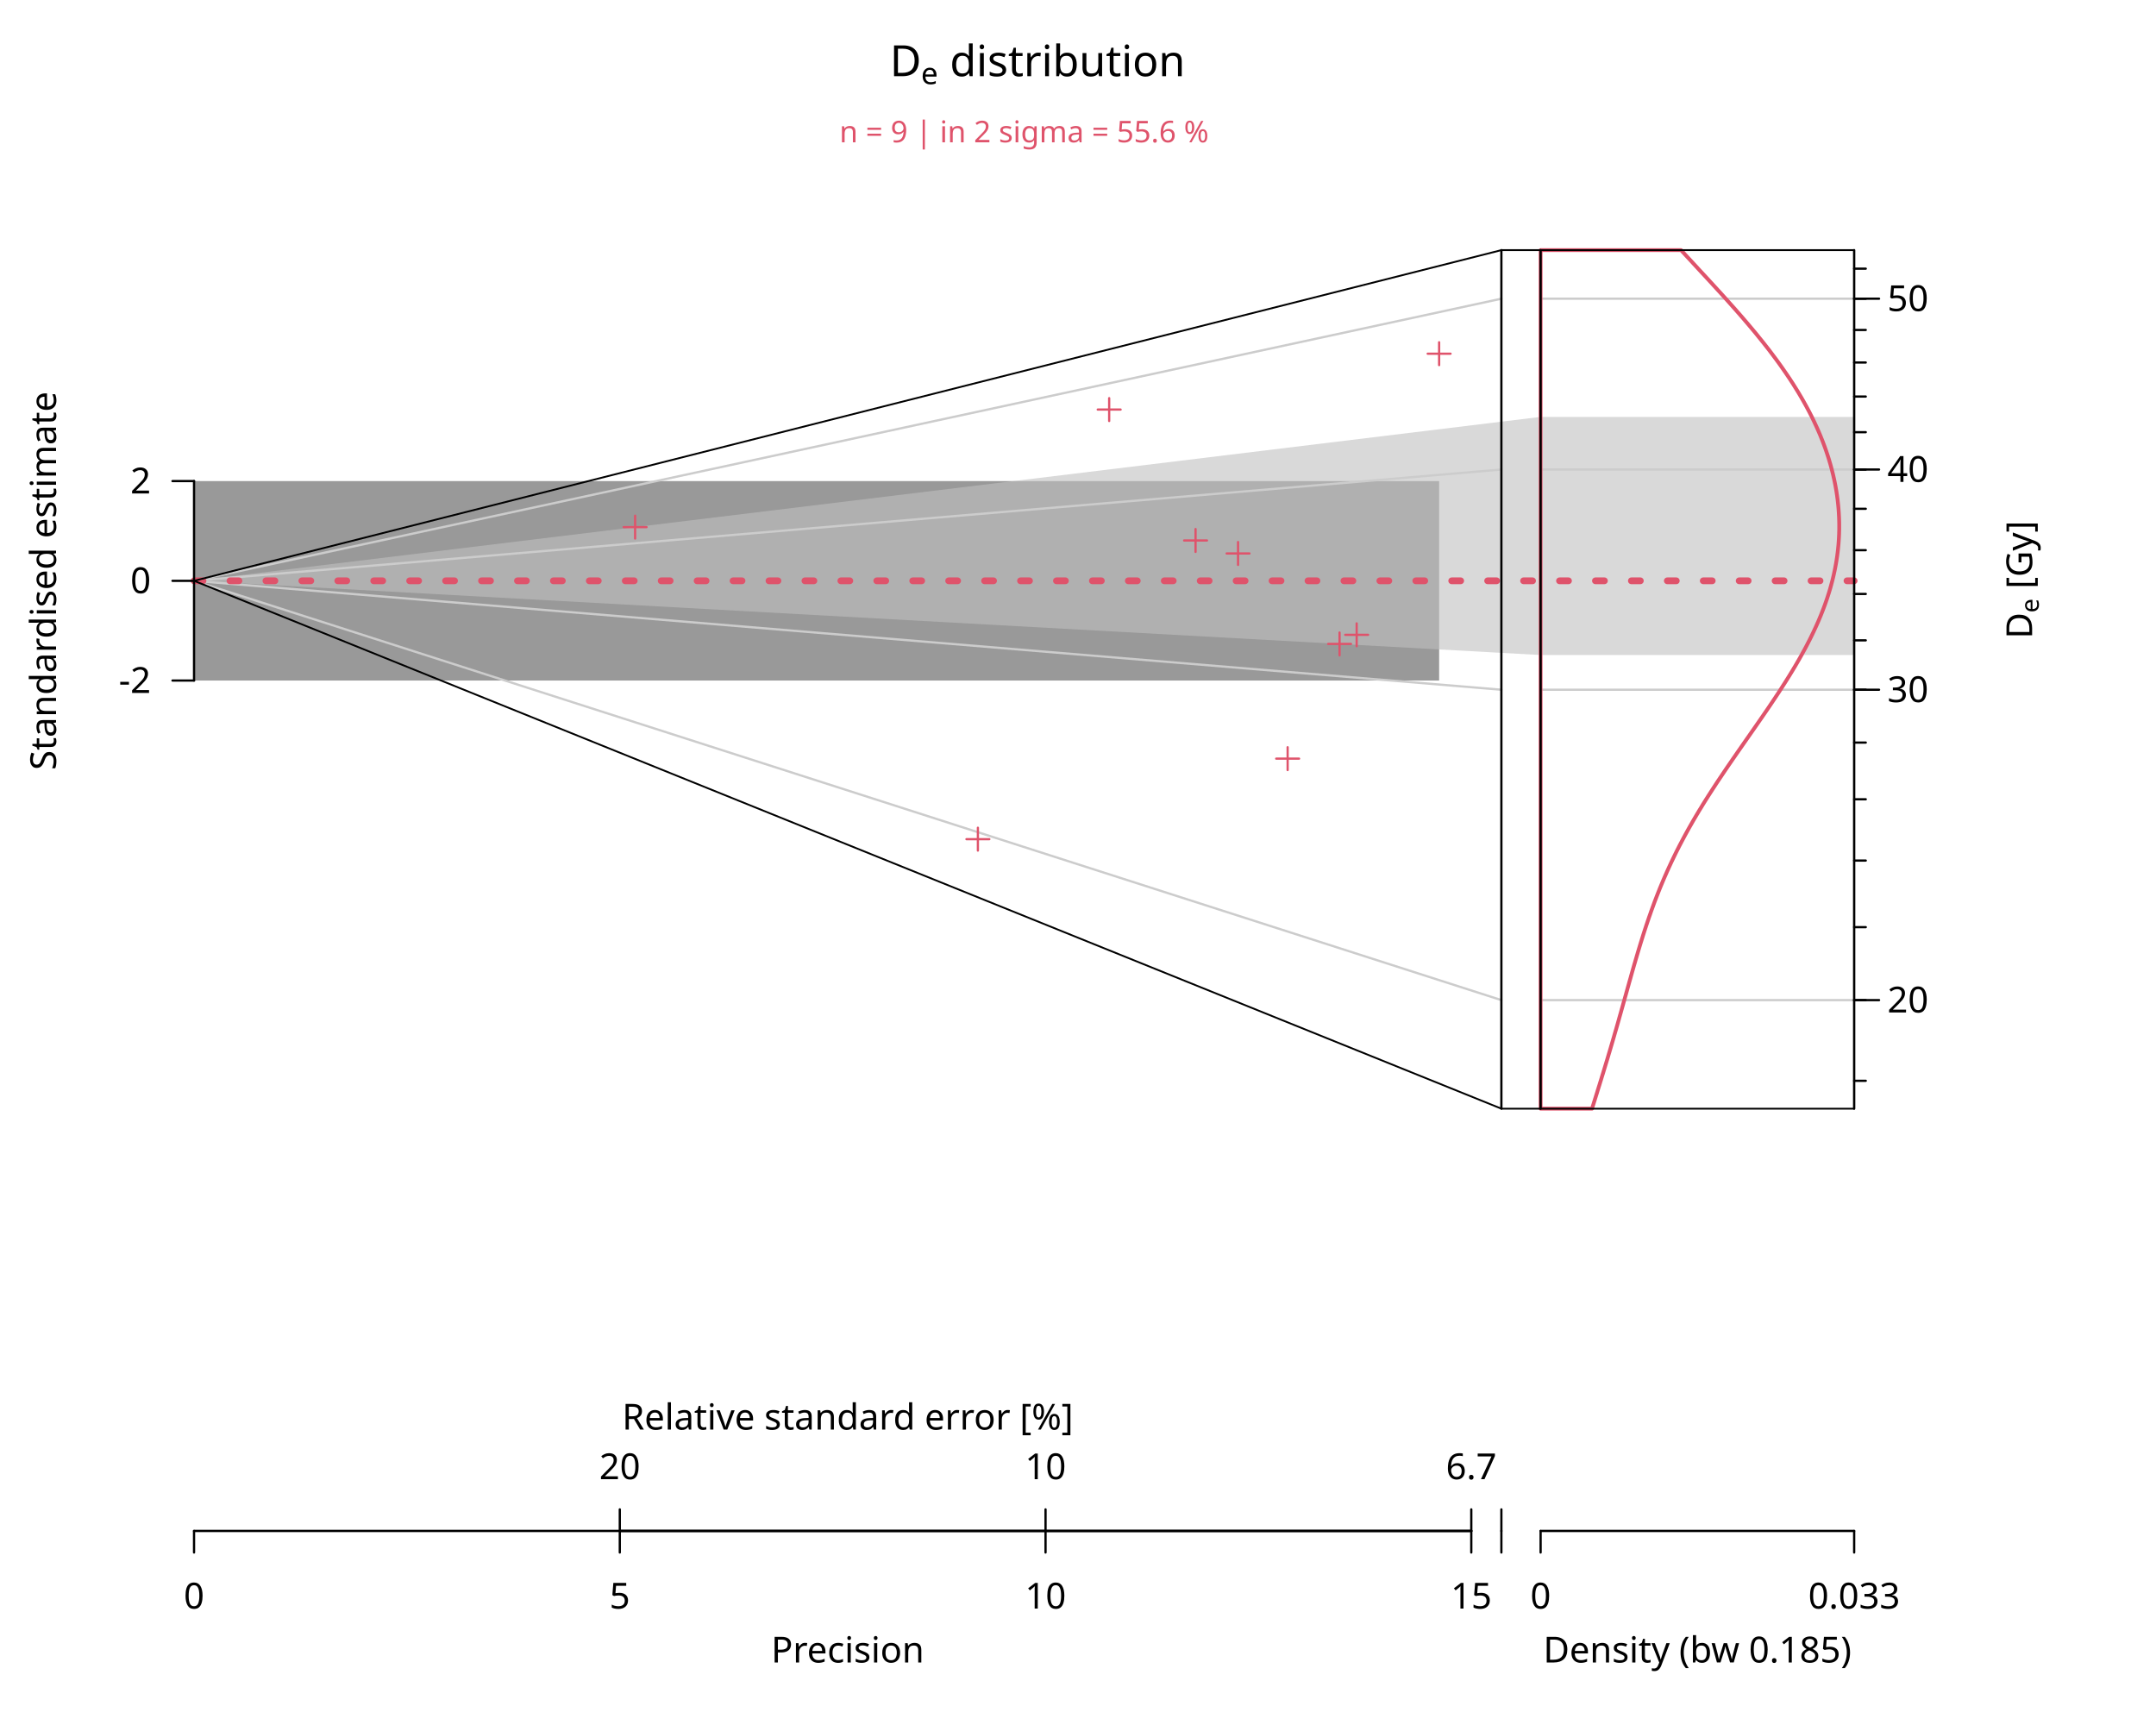
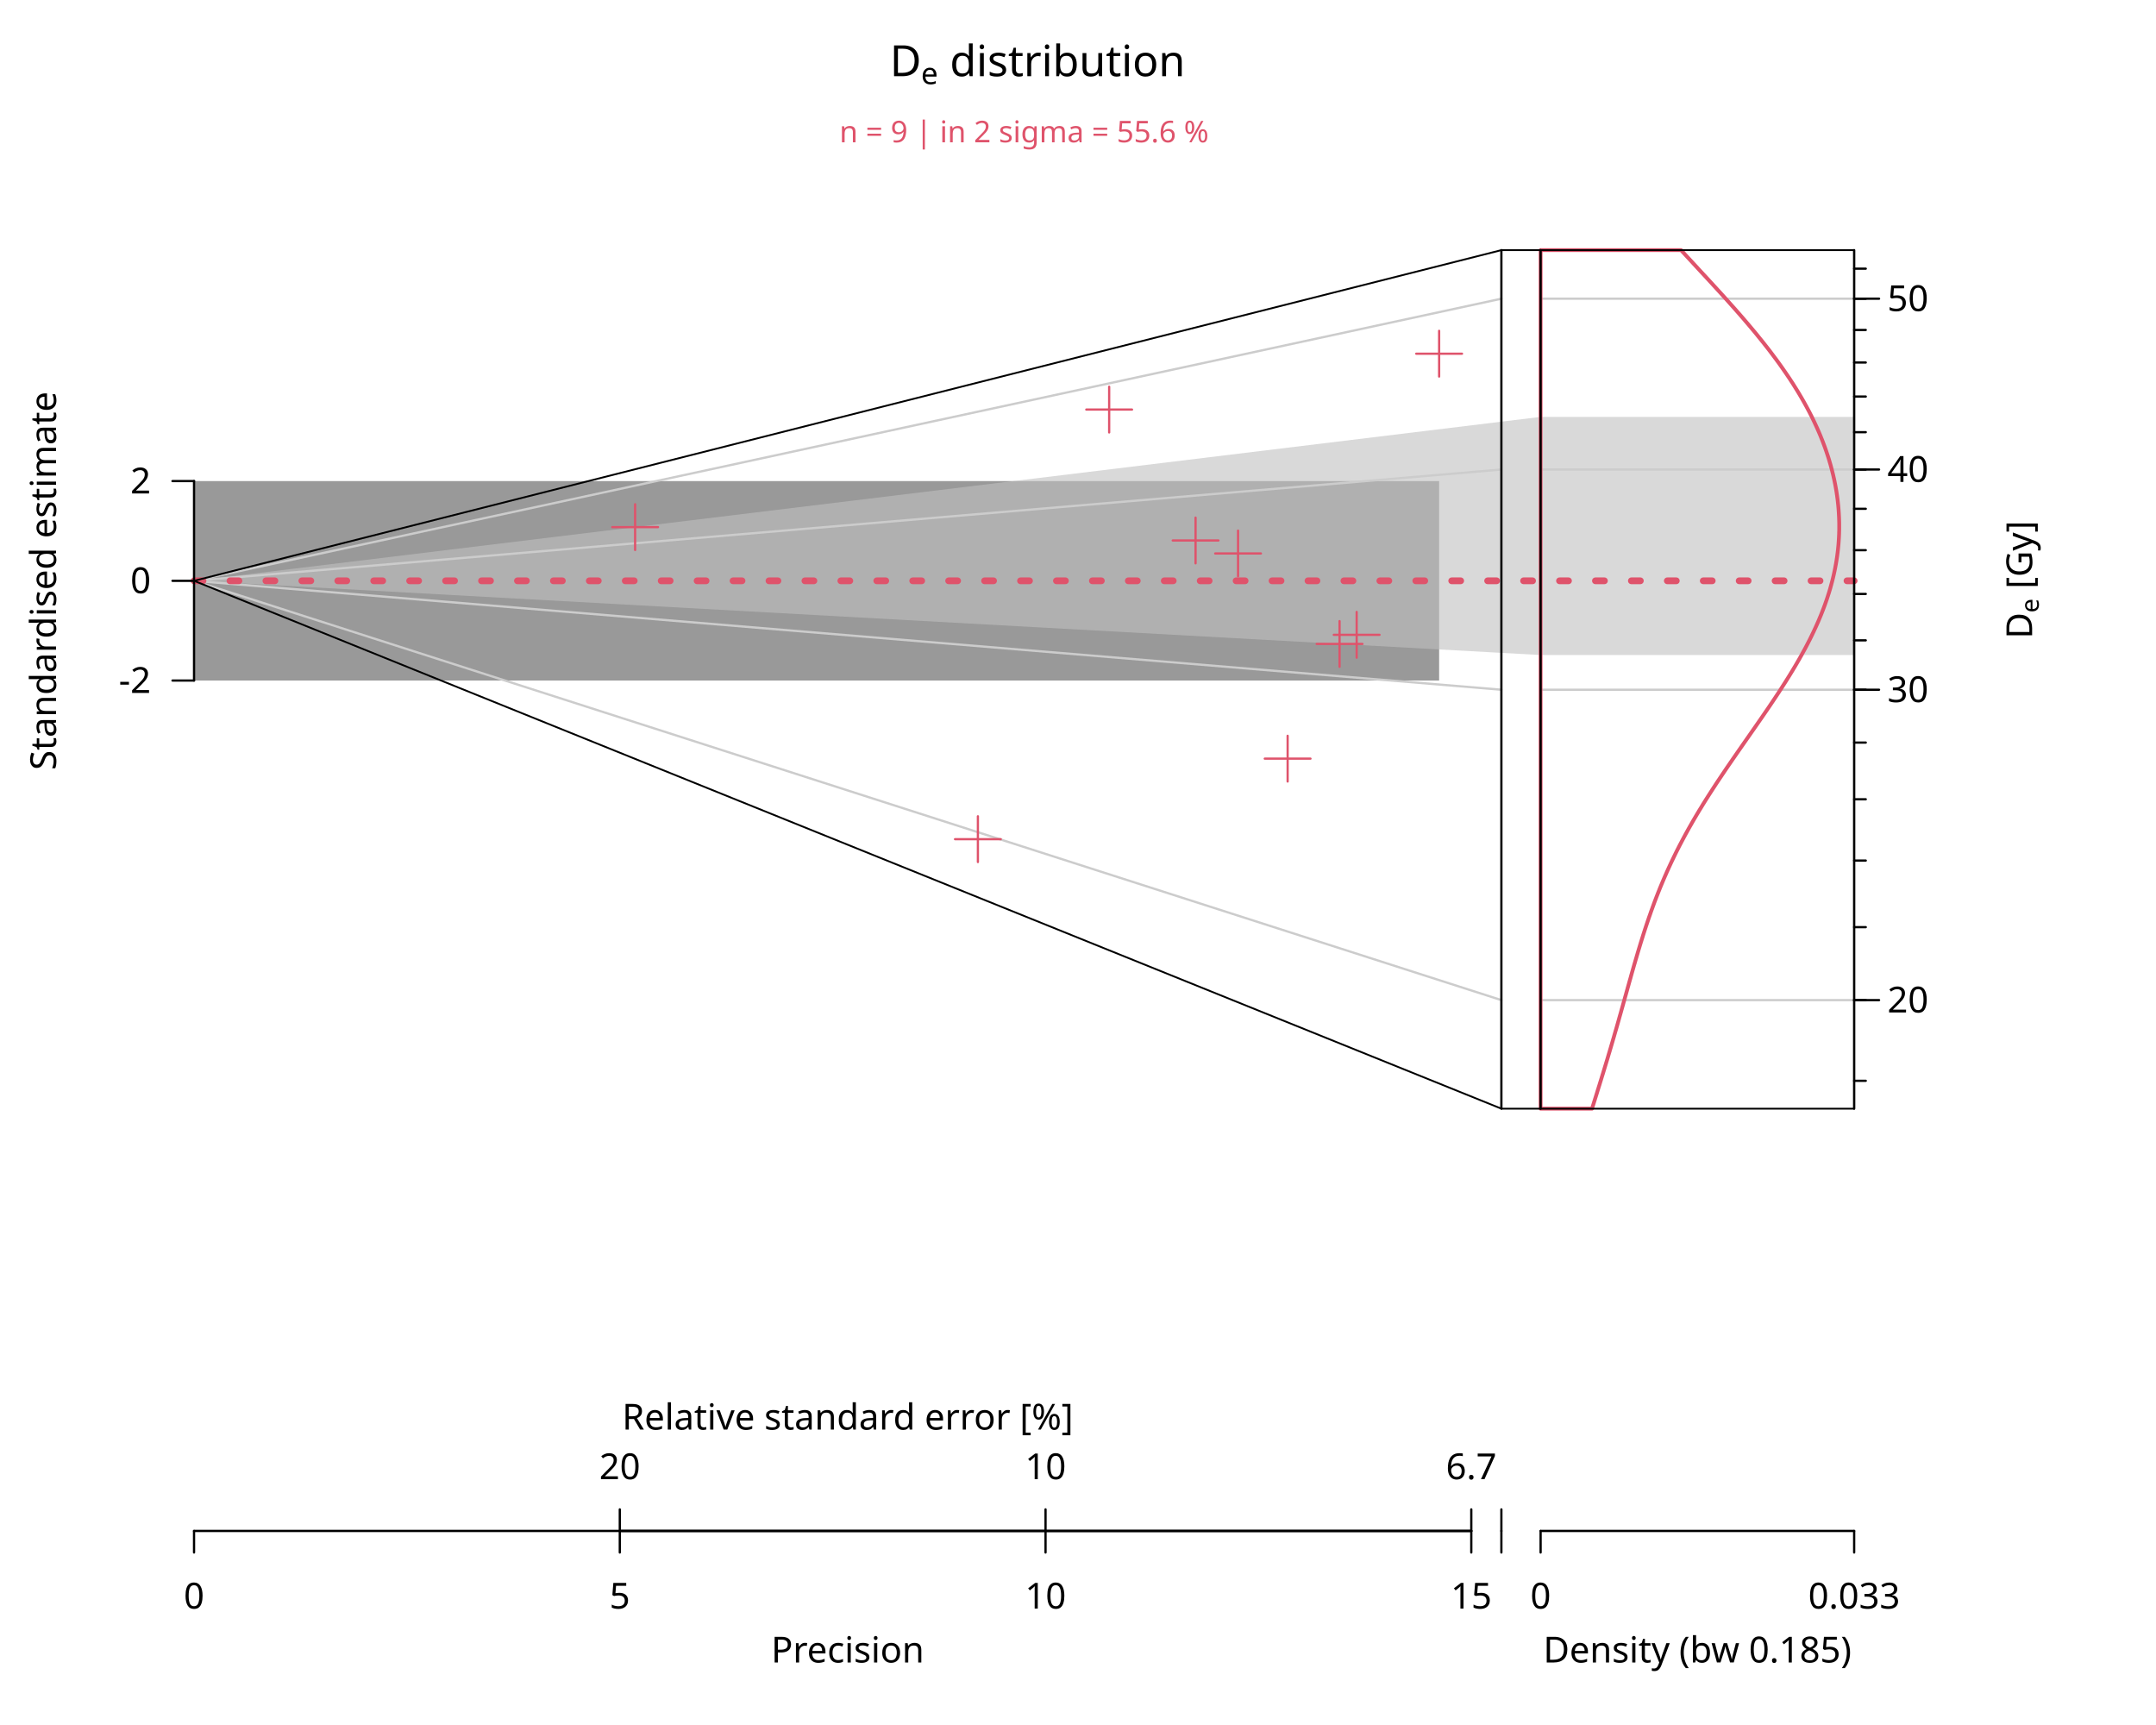
<svg xmlns="http://www.w3.org/2000/svg" class="svglite" data-engine-version="2.0" width="720.00pt" height="576.00pt" viewBox="0 0 720.00 576.00">
  <defs>
    <style type="text/css">
    .svglite line, .svglite polyline, .svglite polygon, .svglite path, .svglite rect, .svglite circle {
      fill: none;
      stroke: #000000;
      stroke-linecap: round;
      stroke-linejoin: round;
      stroke-miterlimit: 10.00;
    }
  </style>
  </defs>
  <rect width="100%" height="100%" style="stroke: none; fill: #FFFFFF;" />
  <defs>
    <clipPath id="cpMC4wMHw3MjAuMDB8MC4wMHw1NzYuMDA=">
      <rect x="0.00" y="0.00" width="720.00" height="576.00" />
    </clipPath>
  </defs>
  <g clip-path="url(#cpMC4wMHw3MjAuMDB8MC4wMHw1NzYuMDA=)">
    <text transform="translate(18.72,193.94) rotate(-90)" text-anchor="middle" style="font-size: 12.00px; font-family: sans;" textLength="119.42px" lengthAdjust="spacingAndGlyphs">Standardised estimate</text>
    <polygon points="64.80,227.24 64.80,160.64 480.60,160.64 480.60,227.24 " style="stroke-width: 0.75; stroke: none; fill: #999999;" />
    <polygon points="619.20,546.45 619.20,-26.89 1173.60,-26.89 1173.60,546.45 " style="stroke-width: 0.75; stroke: none; fill: none;" />
    <polygon points="64.80,193.94 501.39,140.80 514.49,139.21 619.20,139.21 619.20,218.72 514.49,218.72 501.39,218.00 " style="stroke-width: 0.75; stroke: none; fill: #BFBFBF; fill-opacity: 0.60;" />
    <polyline points="64.80,193.94 501.39,333.95 " style="stroke-width: 0.75; stroke: #CCCCCC;" />
    <polyline points="514.49,333.95 619.20,333.95 " style="stroke-width: 0.75; stroke: #CCCCCC;" />
    <polyline points="64.80,193.94 501.39,230.31 " style="stroke-width: 0.75; stroke: #CCCCCC;" />
    <polyline points="514.49,230.31 619.20,230.31 " style="stroke-width: 0.75; stroke: #CCCCCC;" />
    <polyline points="64.80,193.94 501.39,156.78 " style="stroke-width: 0.75; stroke: #CCCCCC;" />
    <polyline points="514.49,156.78 619.20,156.78 " style="stroke-width: 0.75; stroke: #CCCCCC;" />
    <polyline points="64.80,193.94 501.39,99.74 " style="stroke-width: 0.75; stroke: #CCCCCC;" />
    <polyline points="514.49,99.74 619.20,99.74 " style="stroke-width: 0.75; stroke: #CCCCCC;" />
    <polyline points="64.80,193.94 501.39,193.94 514.49,193.94 619.20,193.94 " style="stroke-width: 2.25; stroke: #DF536B; stroke-dasharray: 3.00,9.00;" />
    <polygon points="514.49,370.20 531.66,370.20 531.83,369.63 532.01,369.07 532.19,368.51 532.36,367.95 532.54,367.39 532.71,366.83 532.89,366.27 533.06,365.71 533.24,365.15 533.41,364.59 533.58,364.02 533.76,363.46 533.93,362.90 534.11,362.34 534.28,361.78 534.45,361.22 534.63,360.66 534.80,360.10 534.97,359.54 535.14,358.98 535.32,358.41 535.49,357.85 535.66,357.29 535.83,356.73 536.00,356.17 536.17,355.61 536.34,355.05 536.51,354.49 536.68,353.93 536.85,353.37 537.02,352.80 537.18,352.24 537.35,351.68 537.52,351.12 537.68,350.56 537.85,350.00 538.01,349.44 538.18,348.88 538.34,348.32 538.51,347.76 538.67,347.19 538.84,346.63 539.00,346.07 539.16,345.51 539.32,344.95 539.48,344.39 539.65,343.83 539.81,343.27 539.97,342.71 540.13,342.15 540.29,341.58 540.45,341.02 540.61,340.46 540.76,339.90 540.92,339.34 541.08,338.78 541.24,338.22 541.40,337.66 541.55,337.10 541.71,336.54 541.87,335.97 542.03,335.41 542.18,334.85 542.34,334.29 542.50,333.73 542.65,333.17 542.81,332.61 542.97,332.05 543.12,331.49 543.28,330.93 543.44,330.36 543.59,329.80 543.75,329.24 543.91,328.68 544.06,328.12 544.22,327.56 544.38,327.00 544.54,326.44 544.69,325.88 544.85,325.32 545.01,324.75 545.17,324.19 545.33,323.63 545.49,323.07 545.65,322.51 545.81,321.95 545.98,321.39 546.14,320.83 546.30,320.27 546.47,319.71 546.63,319.14 546.80,318.58 546.96,318.02 547.13,317.46 547.30,316.90 547.47,316.34 547.64,315.78 547.81,315.22 547.98,314.66 548.16,314.10 548.33,313.53 548.51,312.97 548.68,312.41 548.86,311.85 549.04,311.29 549.22,310.73 549.40,310.17 549.59,309.61 549.77,309.05 549.96,308.49 550.15,307.92 550.34,307.36 550.53,306.80 550.72,306.24 550.92,305.68 551.12,305.12 551.31,304.56 551.51,304.00 551.72,303.44 551.92,302.88 552.13,302.31 552.33,301.75 552.54,301.19 552.75,300.63 552.97,300.07 553.18,299.51 553.40,298.95 553.62,298.39 553.84,297.83 554.07,297.27 554.29,296.70 554.52,296.14 554.75,295.58 554.99,295.02 555.22,294.46 555.46,293.90 555.70,293.34 555.94,292.78 556.19,292.22 556.44,291.66 556.68,291.09 556.94,290.53 557.19,289.97 557.45,289.41 557.71,288.85 557.97,288.29 558.23,287.73 558.50,287.17 558.77,286.61 559.04,286.05 559.32,285.48 559.59,284.92 559.87,284.36 560.15,283.80 560.44,283.24 560.72,282.68 561.01,282.12 561.31,281.56 561.60,281.00 561.90,280.44 562.20,279.87 562.50,279.31 562.80,278.75 563.11,278.19 563.42,277.63 563.73,277.07 564.04,276.51 564.36,275.95 564.68,275.39 565.00,274.83 565.32,274.26 565.65,273.70 565.98,273.14 566.31,272.58 566.64,272.02 566.98,271.46 567.31,270.90 567.65,270.34 568.00,269.78 568.34,269.22 568.68,268.65 569.03,268.09 569.38,267.53 569.73,266.97 570.09,266.41 570.44,265.85 570.80,265.29 571.16,264.73 571.52,264.17 571.88,263.61 572.25,263.04 572.62,262.48 572.98,261.92 573.35,261.36 573.72,260.80 574.10,260.24 574.47,259.68 574.85,259.12 575.22,258.56 575.60,258.00 575.98,257.43 576.36,256.87 576.74,256.31 577.12,255.75 577.51,255.19 577.89,254.63 578.28,254.07 578.66,253.51 579.05,252.95 579.44,252.39 579.83,251.82 580.22,251.26 580.61,250.70 581.00,250.14 581.39,249.58 581.78,249.02 582.17,248.46 582.56,247.90 582.95,247.34 583.34,246.78 583.74,246.21 584.13,245.65 584.52,245.09 584.91,244.53 585.30,243.97 585.69,243.41 586.08,242.85 586.47,242.29 586.86,241.73 587.25,241.17 587.64,240.60 588.03,240.04 588.42,239.48 588.80,238.92 589.19,238.36 589.57,237.80 589.96,237.24 590.34,236.68 590.72,236.12 591.10,235.56 591.48,234.99 591.86,234.43 592.23,233.87 592.61,233.31 592.98,232.75 593.35,232.19 593.72,231.63 594.09,231.07 594.45,230.51 594.82,229.95 595.18,229.38 595.54,228.82 595.90,228.26 596.26,227.70 596.61,227.14 596.96,226.58 597.31,226.02 597.66,225.46 598.00,224.90 598.34,224.34 598.69,223.77 599.02,223.21 599.36,222.65 599.69,222.09 600.02,221.53 600.34,220.97 600.67,220.41 600.99,219.85 601.30,219.29 601.62,218.73 601.93,218.16 602.24,217.60 602.55,217.04 602.85,216.48 603.15,215.92 603.44,215.36 603.73,214.80 604.02,214.24 604.31,213.68 604.59,213.12 604.87,212.55 605.14,211.99 605.41,211.43 605.68,210.87 605.94,210.31 606.20,209.75 606.46,209.19 606.71,208.63 606.96,208.07 607.21,207.51 607.45,206.94 607.68,206.38 607.92,205.82 608.15,205.26 608.37,204.70 608.59,204.14 608.81,203.58 609.02,203.02 609.23,202.46 609.44,201.90 609.64,201.33 609.84,200.77 610.03,200.21 610.22,199.65 610.40,199.09 610.58,198.53 610.76,197.97 610.93,197.41 611.10,196.85 611.26,196.29 611.42,195.72 611.57,195.16 611.72,194.60 611.87,194.04 612.01,193.48 612.15,192.92 612.28,192.36 612.41,191.80 612.53,191.24 612.65,190.68 612.77,190.11 612.88,189.55 612.98,188.99 613.09,188.43 613.18,187.87 613.28,187.31 613.36,186.75 613.45,186.19 613.53,185.63 613.60,185.07 613.68,184.50 613.74,183.94 613.81,183.38 613.86,182.82 613.92,182.26 613.97,181.70 614.01,181.14 614.05,180.58 614.08,180.02 614.12,179.46 614.14,178.89 614.17,178.33 614.18,177.77 614.20,177.21 614.21,176.65 614.21,176.09 614.21,175.53 614.21,174.97 614.20,174.41 614.19,173.85 614.17,173.28 614.15,172.72 614.12,172.16 614.09,171.60 614.06,171.04 614.02,170.48 613.98,169.92 613.93,169.36 613.88,168.80 613.82,168.24 613.76,167.67 613.70,167.11 613.63,166.55 613.55,165.99 613.48,165.43 613.39,164.87 613.31,164.31 613.22,163.75 613.12,163.19 613.02,162.63 612.92,162.06 612.81,161.50 612.70,160.94 612.58,160.38 612.46,159.82 612.33,159.26 612.21,158.70 612.07,158.14 611.93,157.58 611.79,157.02 611.64,156.45 611.49,155.89 611.34,155.33 611.18,154.77 611.01,154.21 610.85,153.65 610.68,153.09 610.50,152.53 610.32,151.97 610.13,151.41 609.94,150.84 609.75,150.28 609.55,149.72 609.35,149.16 609.14,148.60 608.93,148.04 608.72,147.48 608.50,146.92 608.27,146.36 608.05,145.80 607.82,145.23 607.58,144.67 607.34,144.11 607.09,143.55 606.85,142.99 606.59,142.43 606.33,141.87 606.07,141.31 605.81,140.75 605.54,140.19 605.26,139.62 604.99,139.06 604.70,138.50 604.42,137.94 604.13,137.38 603.83,136.82 603.53,136.26 603.23,135.70 602.92,135.14 602.61,134.58 602.29,134.01 601.97,133.45 601.65,132.89 601.32,132.33 600.99,131.77 600.66,131.21 600.32,130.65 599.97,130.09 599.62,129.53 599.27,128.97 598.92,128.40 598.56,127.84 598.19,127.28 597.83,126.72 597.46,126.16 597.08,125.60 596.70,125.04 596.32,124.48 595.93,123.92 595.54,123.36 595.15,122.79 594.75,122.23 594.35,121.67 593.95,121.11 593.54,120.55 593.13,119.99 592.71,119.43 592.29,118.87 591.87,118.31 591.45,117.75 591.02,117.18 590.59,116.62 590.15,116.06 589.71,115.50 589.27,114.94 588.83,114.38 588.38,113.82 587.93,113.26 587.47,112.70 587.02,112.14 586.56,111.57 586.10,111.01 585.63,110.45 585.16,109.89 584.69,109.33 584.22,108.77 583.75,108.21 583.27,107.65 582.79,107.09 582.31,106.53 581.82,105.96 581.33,105.40 580.85,104.84 580.35,104.28 579.86,103.72 579.37,103.16 578.87,102.60 578.37,102.04 577.87,101.48 577.37,100.92 576.86,100.35 576.36,99.79 575.85,99.23 575.35,98.67 574.84,98.11 574.33,97.55 573.81,96.99 573.30,96.43 572.79,95.87 572.27,95.31 571.76,94.74 571.24,94.18 570.72,93.62 570.21,93.06 569.69,92.50 569.17,91.94 568.65,91.38 568.13,90.82 567.61,90.26 567.09,89.70 566.57,89.13 566.05,88.57 565.53,88.01 565.02,87.45 564.50,86.89 563.98,86.33 563.46,85.77 562.94,85.21 562.43,84.65 561.91,84.09 561.39,83.52 514.49,83.52 " style="stroke-width: 1.27; stroke: #DF536B; fill: none;" />
    <line x1="514.49" y1="511.20" x2="619.20" y2="511.20" style="stroke-width: 0.75;" />
    <line x1="514.49" y1="511.20" x2="514.49" y2="518.40" style="stroke-width: 0.75;" />
    <line x1="619.20" y1="511.20" x2="619.20" y2="518.40" style="stroke-width: 0.75;" />
    <text x="514.49" y="537.12" text-anchor="middle" style="font-size: 12.00px; font-family: sans;" textLength="6.67px" lengthAdjust="spacingAndGlyphs">0</text>
    <text x="619.20" y="537.12" text-anchor="middle" style="font-size: 12.00px; font-family: sans;" textLength="30.03px" lengthAdjust="spacingAndGlyphs">0.033</text>
    <text x="566.84" y="555.12" text-anchor="middle" style="font-size: 12.00px; font-family: sans;" textLength="100.06px" lengthAdjust="spacingAndGlyphs">Density (bw 0.185)</text>
    <text x="297.18" y="25.44" style="font-size: 14.40px; font-family: sans;" textLength="10.40px" lengthAdjust="spacingAndGlyphs">D</text>
    <text x="307.58" y="28.10" style="font-size: 10.08px; font-family: sans;" textLength="5.61px" lengthAdjust="spacingAndGlyphs">e</text>
    <text x="313.19" y="25.44" style="font-size: 14.40px; font-family: sans;" textLength="4.00px" lengthAdjust="spacingAndGlyphs"> </text>
    <text x="317.19" y="25.44" style="font-size: 14.40px; font-family: sans;" textLength="69.64px" lengthAdjust="spacingAndGlyphs">distribution</text>
    <line x1="64.80" y1="511.20" x2="491.34" y2="511.20" style="stroke-width: 0.75;" />
    <line x1="64.80" y1="511.20" x2="64.80" y2="518.40" style="stroke-width: 0.75;" />
    <line x1="206.98" y1="511.20" x2="206.98" y2="518.40" style="stroke-width: 0.75;" />
    <line x1="349.16" y1="511.20" x2="349.16" y2="518.40" style="stroke-width: 0.75;" />
    <line x1="491.34" y1="511.20" x2="491.34" y2="518.40" style="stroke-width: 0.75;" />
    <text x="64.80" y="537.12" text-anchor="middle" style="font-size: 12.00px; font-family: sans;" textLength="6.67px" lengthAdjust="spacingAndGlyphs">0</text>
    <text x="206.98" y="537.12" text-anchor="middle" style="font-size: 12.00px; font-family: sans;" textLength="6.67px" lengthAdjust="spacingAndGlyphs">5</text>
    <text x="349.16" y="537.12" text-anchor="middle" style="font-size: 12.00px; font-family: sans;" textLength="13.35px" lengthAdjust="spacingAndGlyphs">10</text>
    <text x="491.34" y="537.12" text-anchor="middle" style="font-size: 12.00px; font-family: sans;" textLength="13.35px" lengthAdjust="spacingAndGlyphs">15</text>
    <line x1="501.39" y1="511.20" x2="501.39" y2="518.40" style="stroke-width: 0.75;" />
    <line x1="501.39" y1="511.20" x2="501.39" y2="504.00" style="stroke-width: 0.75;" />
    <text x="283.09" y="555.12" text-anchor="middle" style="font-size: 12.00px; font-family: sans;" textLength="49.36px" lengthAdjust="spacingAndGlyphs">Precision</text>
    <text x="283.09" y="477.36" text-anchor="middle" style="font-size: 12.00px; font-family: sans;" textLength="142.74px" lengthAdjust="spacingAndGlyphs">Relative standard error [%]</text>
    <line x1="206.98" y1="511.20" x2="491.34" y2="511.20" style="stroke-width: 0.75;" />
    <line x1="206.98" y1="511.20" x2="206.98" y2="504.00" style="stroke-width: 0.75;" />
    <line x1="349.16" y1="511.20" x2="349.16" y2="504.00" style="stroke-width: 0.75;" />
    <line x1="491.34" y1="511.20" x2="491.34" y2="504.00" style="stroke-width: 0.75;" />
    <text x="206.98" y="493.92" text-anchor="middle" style="font-size: 12.00px; font-family: sans;" textLength="13.35px" lengthAdjust="spacingAndGlyphs">20</text>
    <text x="349.16" y="493.92" text-anchor="middle" style="font-size: 12.00px; font-family: sans;" textLength="13.35px" lengthAdjust="spacingAndGlyphs">10</text>
    <text x="491.34" y="493.92" text-anchor="middle" style="font-size: 12.00px; font-family: sans;" textLength="16.68px" lengthAdjust="spacingAndGlyphs">6.7</text>
    <line x1="64.80" y1="227.24" x2="64.80" y2="160.64" style="stroke-width: 0.75;" />
    <line x1="64.80" y1="227.24" x2="57.60" y2="227.24" style="stroke-width: 0.75;" />
    <line x1="64.80" y1="193.94" x2="57.60" y2="193.94" style="stroke-width: 0.75;" />
    <line x1="64.80" y1="160.64" x2="57.60" y2="160.64" style="stroke-width: 0.75;" />
    <text x="50.40" y="231.37" text-anchor="end" style="font-size: 12.00px; font-family: sans;" textLength="10.67px" lengthAdjust="spacingAndGlyphs">-2</text>
    <text x="50.40" y="198.07" text-anchor="end" style="font-size: 12.00px; font-family: sans;" textLength="6.67px" lengthAdjust="spacingAndGlyphs">0</text>
    <text x="50.40" y="164.77" text-anchor="end" style="font-size: 12.00px; font-family: sans;" textLength="6.67px" lengthAdjust="spacingAndGlyphs">2</text>
    <polyline points="619.20,360.89 623.08,360.89 " style="stroke-width: 0.75;" />
    <polyline points="619.20,333.95 623.08,333.95 " style="stroke-width: 0.75;" />
    <polyline points="619.20,309.59 623.08,309.59 " style="stroke-width: 0.75;" />
    <polyline points="619.20,287.35 623.08,287.35 " style="stroke-width: 0.75;" />
    <polyline points="619.20,266.89 623.08,266.89 " style="stroke-width: 0.75;" />
    <polyline points="619.20,247.95 623.08,247.95 " style="stroke-width: 0.75;" />
    <polyline points="619.20,230.31 623.08,230.31 " style="stroke-width: 0.75;" />
    <polyline points="619.20,213.82 623.08,213.82 " style="stroke-width: 0.75;" />
    <polyline points="619.20,198.32 623.08,198.32 " style="stroke-width: 0.75;" />
    <polyline points="619.20,183.71 623.08,183.71 " style="stroke-width: 0.75;" />
    <polyline points="619.20,169.89 623.08,169.89 " style="stroke-width: 0.75;" />
    <polyline points="619.20,156.78 623.08,156.78 " style="stroke-width: 0.75;" />
    <polyline points="619.20,144.31 623.08,144.31 " style="stroke-width: 0.75;" />
    <polyline points="619.20,132.41 623.08,132.41 " style="stroke-width: 0.75;" />
    <polyline points="619.20,121.05 623.08,121.05 " style="stroke-width: 0.75;" />
    <polyline points="619.20,110.17 623.08,110.17 " style="stroke-width: 0.75;" />
    <polyline points="619.20,99.74 623.08,99.74 " style="stroke-width: 0.75;" />
    <polyline points="619.20,89.71 623.08,89.71 " style="stroke-width: 0.75;" />
    <polyline points="619.20,333.95 627.52,333.95 " style="stroke-width: 0.75;" />
    <polyline points="619.20,230.31 627.52,230.31 " style="stroke-width: 0.75;" />
    <polyline points="619.20,156.78 627.52,156.78 " style="stroke-width: 0.75;" />
    <polyline points="619.20,99.74 627.52,99.74 " style="stroke-width: 0.75;" />
    <polyline points="501.39,370.20 501.39,83.52 " style="stroke-width: 0.75;" />
    <polyline points="619.20,370.20 619.20,83.52 " style="stroke-width: 0.75;" />
    <text x="630.29" y="338.08" style="font-size: 12.00px; font-family: sans;" textLength="13.35px" lengthAdjust="spacingAndGlyphs">20</text>
    <text x="630.29" y="234.44" style="font-size: 12.00px; font-family: sans;" textLength="13.35px" lengthAdjust="spacingAndGlyphs">30</text>
    <text x="630.29" y="160.91" style="font-size: 12.00px; font-family: sans;" textLength="13.35px" lengthAdjust="spacingAndGlyphs">40</text>
    <text x="630.29" y="103.87" style="font-size: 12.00px; font-family: sans;" textLength="13.35px" lengthAdjust="spacingAndGlyphs">50</text>
    <text transform="translate(678.63,213.28) rotate(-90)" style="font-size: 12.00px; font-family: sans;" textLength="8.67px" lengthAdjust="spacingAndGlyphs">D</text>
    <text transform="translate(680.85,204.61) rotate(-90)" style="font-size: 8.40px; font-family: sans;" textLength="4.67px" lengthAdjust="spacingAndGlyphs">e</text>
    <text transform="translate(678.63,199.94) rotate(-90)" style="font-size: 12.00px; font-family: sans;" textLength="3.33px" lengthAdjust="spacingAndGlyphs"> </text>
    <text transform="translate(678.63,196.61) rotate(-90)" style="font-size: 12.00px; font-family: sans;" textLength="22.01px" lengthAdjust="spacingAndGlyphs">[Gy]</text>
-     <line x1="322.75" y1="280.21" x2="330.39" y2="280.21" style="stroke-width: 0.75; stroke: #DF536B;" />
-     <line x1="326.57" y1="284.02" x2="326.57" y2="276.39" style="stroke-width: 0.75; stroke: #DF536B;" />
-     <line x1="426.19" y1="253.32" x2="433.83" y2="253.32" style="stroke-width: 0.75; stroke: #DF536B;" />
-     <line x1="430.01" y1="257.14" x2="430.01" y2="249.51" style="stroke-width: 0.75; stroke: #DF536B;" />
-     <line x1="443.53" y1="215.02" x2="451.17" y2="215.02" style="stroke-width: 0.75; stroke: #DF536B;" />
-     <line x1="447.35" y1="218.84" x2="447.35" y2="211.21" style="stroke-width: 0.75; stroke: #DF536B;" />
-     <line x1="449.24" y1="211.97" x2="456.88" y2="211.97" style="stroke-width: 0.75; stroke: #DF536B;" />
-     <line x1="453.06" y1="215.79" x2="453.06" y2="208.15" style="stroke-width: 0.75; stroke: #DF536B;" />
-     <line x1="409.64" y1="184.81" x2="417.27" y2="184.81" style="stroke-width: 0.75; stroke: #DF536B;" />
-     <line x1="413.45" y1="188.63" x2="413.45" y2="180.99" style="stroke-width: 0.75; stroke: #DF536B;" />
-     <line x1="395.44" y1="180.47" x2="403.08" y2="180.47" style="stroke-width: 0.75; stroke: #DF536B;" />
-     <line x1="399.26" y1="184.29" x2="399.26" y2="176.65" style="stroke-width: 0.75; stroke: #DF536B;" />
-     <line x1="208.28" y1="176.01" x2="215.92" y2="176.01" style="stroke-width: 0.75; stroke: #DF536B;" />
-     <line x1="212.10" y1="179.83" x2="212.10" y2="172.19" style="stroke-width: 0.75; stroke: #DF536B;" />
-     <line x1="476.78" y1="118.10" x2="484.42" y2="118.10" style="stroke-width: 0.75; stroke: #DF536B;" />
-     <line x1="480.60" y1="121.92" x2="480.60" y2="114.28" style="stroke-width: 0.75; stroke: #DF536B;" />
-     <line x1="366.59" y1="136.76" x2="374.23" y2="136.76" style="stroke-width: 0.75; stroke: #DF536B;" />
-     <line x1="370.41" y1="140.58" x2="370.41" y2="132.95" style="stroke-width: 0.75; stroke: #DF536B;" />
+     <line x1="318.93" y1="280.21" x2="334.21" y2="280.21" style="stroke-width: 0.75; stroke: #DF536B;" />
+     <line x1="326.57" y1="287.84" x2="326.57" y2="272.57" style="stroke-width: 0.75; stroke: #DF536B;" />
+     <line x1="422.37" y1="253.32" x2="437.64" y2="253.32" style="stroke-width: 0.75; stroke: #DF536B;" />
+     <line x1="430.01" y1="260.96" x2="430.01" y2="245.69" style="stroke-width: 0.75; stroke: #DF536B;" />
+     <line x1="439.71" y1="215.02" x2="454.99" y2="215.02" style="stroke-width: 0.75; stroke: #DF536B;" />
+     <line x1="447.35" y1="222.66" x2="447.35" y2="207.39" style="stroke-width: 0.75; stroke: #DF536B;" />
+     <line x1="445.42" y1="211.97" x2="460.70" y2="211.97" style="stroke-width: 0.75; stroke: #DF536B;" />
+     <line x1="453.06" y1="219.61" x2="453.06" y2="204.33" style="stroke-width: 0.75; stroke: #DF536B;" />
+     <line x1="405.82" y1="184.81" x2="421.09" y2="184.81" style="stroke-width: 0.75; stroke: #DF536B;" />
+     <line x1="413.45" y1="192.44" x2="413.45" y2="177.17" style="stroke-width: 0.75; stroke: #DF536B;" />
+     <line x1="391.63" y1="180.47" x2="406.90" y2="180.47" style="stroke-width: 0.75; stroke: #DF536B;" />
+     <line x1="399.26" y1="188.11" x2="399.26" y2="172.84" style="stroke-width: 0.75; stroke: #DF536B;" />
+     <line x1="204.46" y1="176.01" x2="219.74" y2="176.01" style="stroke-width: 0.75; stroke: #DF536B;" />
+     <line x1="212.10" y1="183.65" x2="212.10" y2="168.37" style="stroke-width: 0.75; stroke: #DF536B;" />
+     <line x1="472.96" y1="118.10" x2="488.24" y2="118.10" style="stroke-width: 0.75; stroke: #DF536B;" />
+     <line x1="480.60" y1="125.74" x2="480.60" y2="110.46" style="stroke-width: 0.75; stroke: #DF536B;" />
+     <line x1="362.77" y1="136.76" x2="378.04" y2="136.76" style="stroke-width: 0.75; stroke: #DF536B;" />
+     <line x1="370.41" y1="144.40" x2="370.41" y2="129.13" style="stroke-width: 0.75; stroke: #DF536B;" />
    <polyline points="514.49,370.20 514.49,83.52 " style="stroke-width: 0.75;" />
    <polygon points="64.80,193.94 501.39,83.52 619.20,83.52 619.20,370.20 501.39,370.20 64.80,193.94 " style="stroke-width: 0.60; fill: none;" />
    <text x="342.00" y="47.52" text-anchor="middle" style="font-size: 10.00px; fill: #DF536B; font-family: sans;" textLength="118.79px" lengthAdjust="spacingAndGlyphs">n = 9 | in 2 sigma = 55.6 %</text>
  </g>
</svg>
